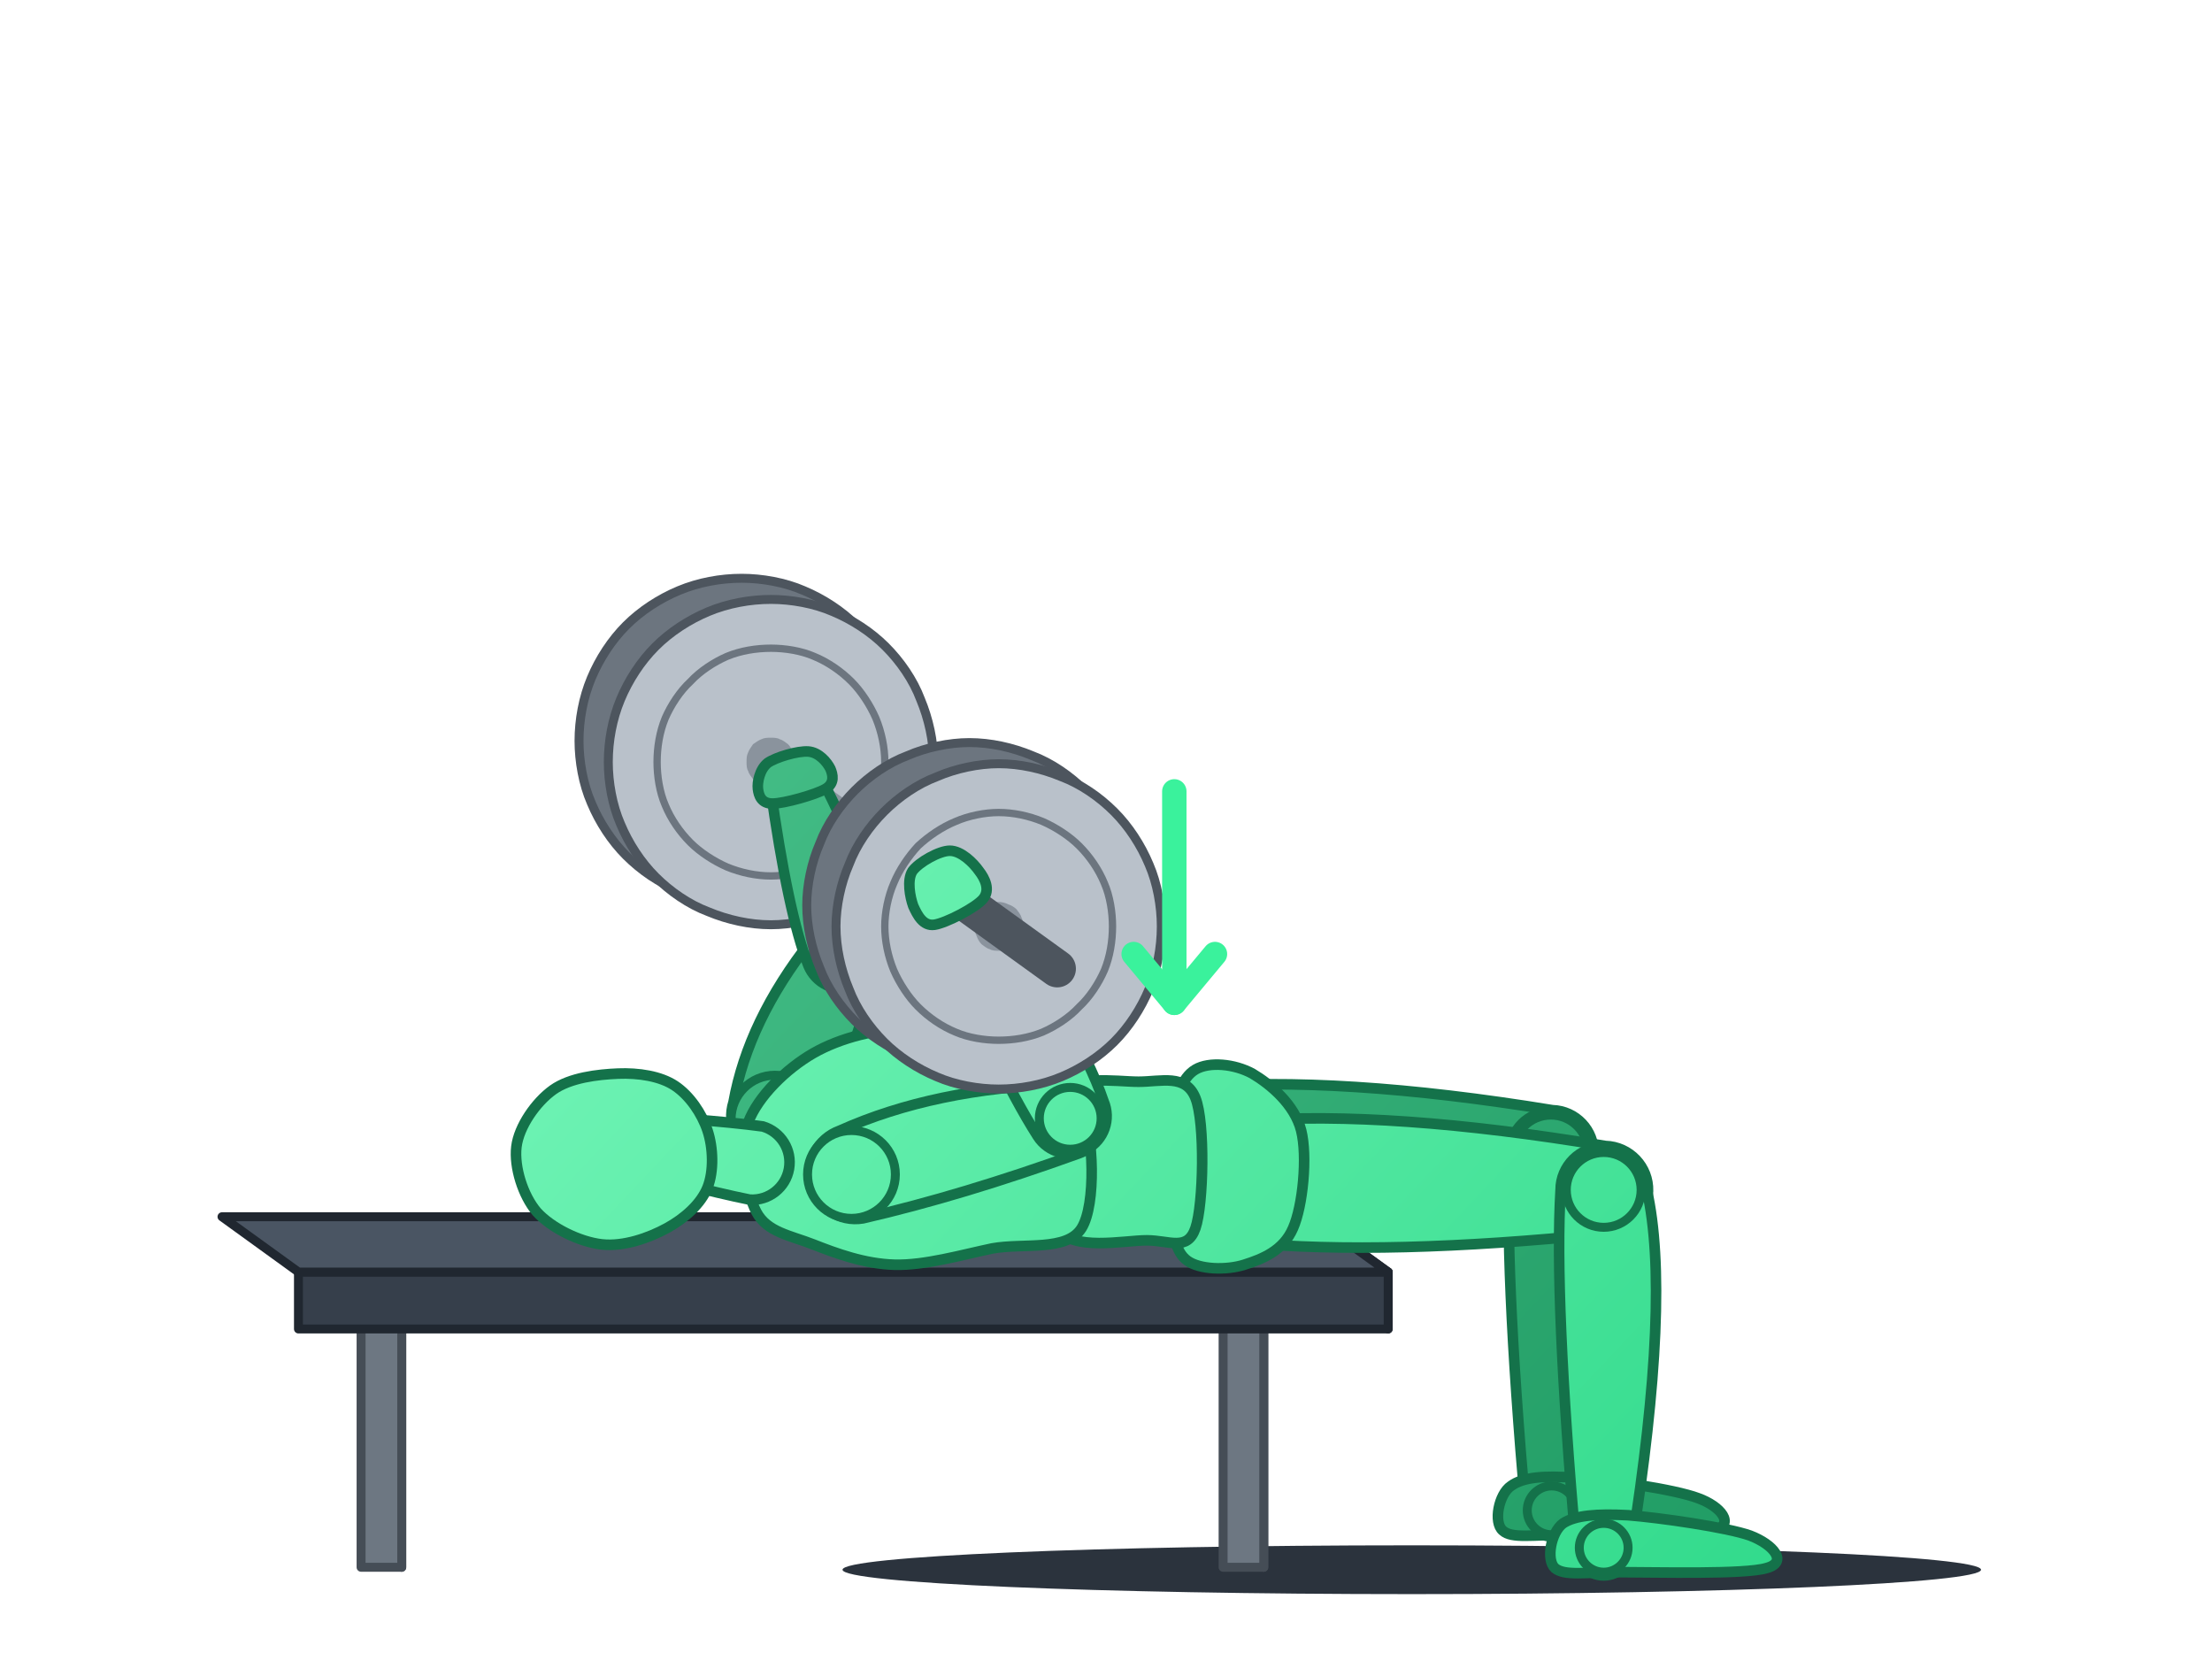
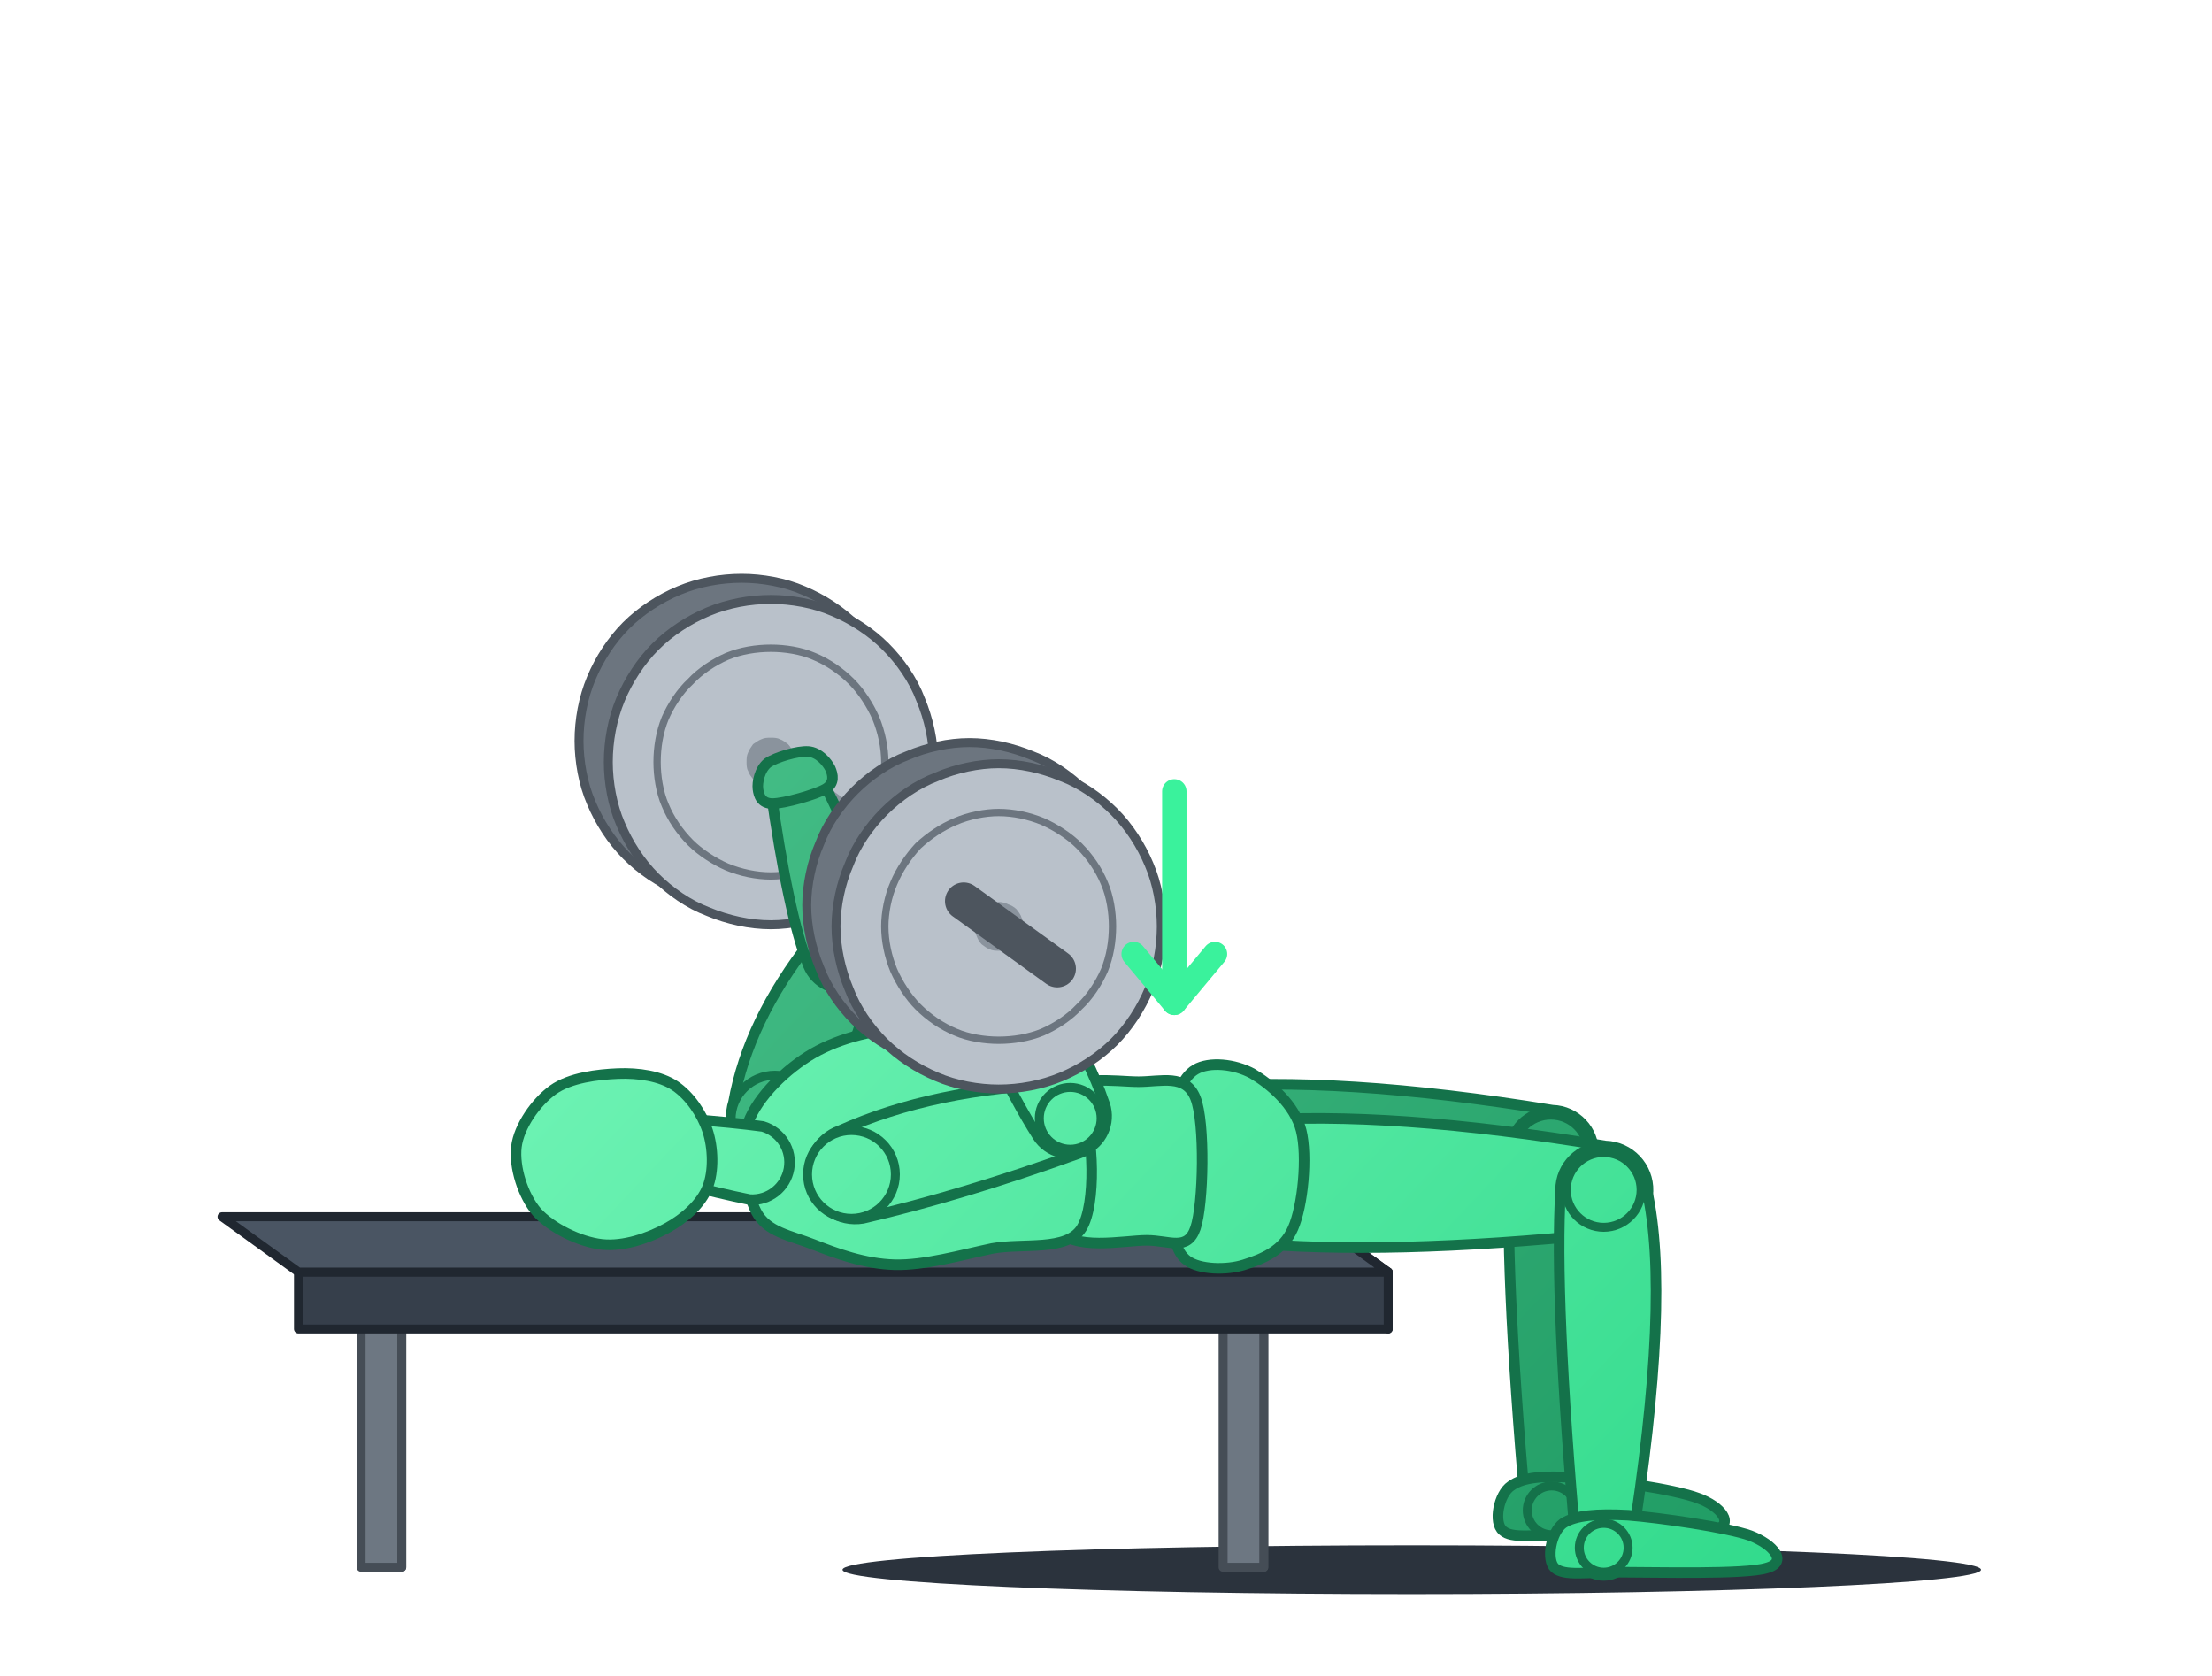
<svg xmlns="http://www.w3.org/2000/svg" class="guide-figure" viewBox="0 30 272 206" role="img" aria-label="Barbell bench press, Lower: Lower the bar toward mid-chest with your forearms stacked under it.">
  <defs>
    <linearGradient id="barbell-bench-press-lower-mint" gradientUnits="userSpaceOnUse" x1="0" y1="30" x2="217.6" y2="236">
      <stop offset="0" stop-color="#b4ffdc" />
      <stop offset="0.45" stop-color="#6ef3b4" />
      <stop offset="1" stop-color="#2fd98a" />
    </linearGradient>
    <linearGradient id="barbell-bench-press-lower-far" gradientUnits="userSpaceOnUse" x1="0" y1="30" x2="217.6" y2="236">
      <stop offset="0" stop-color="#5fd6a0" />
      <stop offset="1" stop-color="#1e9a62" />
    </linearGradient>
  </defs>
  <ellipse class="g-ground" cx="173.6" cy="223" rx="70" ry="3" fill="#2b333d" />
  <g class="g-bench">
    <path d="M47.6 221.4 L49.4 222.7 L49.4 190.7 L47.6 189.4 Z" fill="#5b646e" stroke="#454d56" stroke-width="1.1" stroke-linejoin="round" />
    <path d="M44.4 222.7 L49.4 222.7 L49.4 190.7 L44.4 190.7 Z" fill="#6d7782" stroke="#454d56" stroke-width="1.1" stroke-linejoin="round" />
    <path d="M42.6 189.4 L47.6 189.4 L49.4 190.7 L44.4 190.7 Z" fill="#8c96a1" stroke="#454d56" stroke-width="1.1" stroke-linejoin="round" />
    <path d="M153.6 221.4 L155.4 222.7 L155.4 190.7 L153.6 189.4 Z" fill="#5b646e" stroke="#454d56" stroke-width="1.1" stroke-linejoin="round" />
    <path d="M150.4 222.7 L155.4 222.7 L155.4 190.7 L150.4 190.7 Z" fill="#6d7782" stroke="#454d56" stroke-width="1.1" stroke-linejoin="round" />
    <path d="M148.6 189.4 L153.6 189.4 L155.4 190.7 L150.4 190.7 Z" fill="#8c96a1" stroke="#454d56" stroke-width="1.1" stroke-linejoin="round" />
    <path d="M161.3 186.6 L170.7 193.4 L170.7 186.4 L161.3 179.6 Z" fill="#2f3742" stroke="#202730" stroke-width="1.1" stroke-linejoin="round" />
    <path d="M36.7 193.4 L170.7 193.4 L170.7 186.4 L36.7 186.4 Z" fill="#363f4b" stroke="#202730" stroke-width="1.1" stroke-linejoin="round" />
    <path d="M27.3 179.6 L161.3 179.6 L170.7 186.4 L36.7 186.4 Z" fill="#4a5563" stroke="#202730" stroke-width="1.1" stroke-linejoin="round" />
  </g>
  <g class="g-barbell">
    <line x1="95.5" y1="124.2" x2="84" y2="115.9" stroke="#4d555e" stroke-width="4.6" stroke-linecap="round" />
    <path class="g-metal" d="M71.2 121.1 C71.2 123.6 71.7 126.4 72.7 128.7 C73.7 131.1 75.2 133.4 77 135.2 C78.8 137 81.1 138.6 83.5 139.5 C85.9 140.5 88.6 141.1 91.2 141.1 C93.7 141.1 96.5 140.5 98.8 139.5 C101.2 138.6 103.5 137 105.3 135.2 C107.1 133.4 108.7 131.1 109.6 128.7 C110.6 126.4 111.2 123.6 111.2 121.1 C111.2 118.5 110.6 115.8 109.6 113.4 C108.7 111 107.1 108.7 105.3 106.9 C103.5 105.1 101.2 103.6 98.8 102.6 C96.5 101.6 93.7 101.1 91.2 101.1 C88.6 101.1 85.9 101.6 83.5 102.6 C81.1 103.6 78.8 105.1 77 106.9 C75.2 108.7 73.7 111 72.7 113.4 C71.7 115.8 71.2 118.5 71.2 121.1 Z" fill="#6c757f" stroke="#4d555e" stroke-width="1.1" />
    <path class="g-metal" d="M74.8 123.7 C74.8 126.2 75.3 129 76.3 131.3 C77.3 133.7 78.8 136 80.6 137.8 C82.4 139.6 84.7 141.2 87.1 142.1 C89.5 143.1 92.2 143.7 94.8 143.7 C97.3 143.7 100.1 143.1 102.4 142.1 C104.8 141.2 107.1 139.6 108.9 137.8 C110.7 136 112.3 133.7 113.2 131.3 C114.2 129 114.8 126.2 114.8 123.7 C114.8 121.1 114.2 118.4 113.2 116 C112.3 113.6 110.7 111.3 108.9 109.5 C107.1 107.7 104.8 106.2 102.4 105.2 C100.1 104.2 97.3 103.7 94.8 103.7 C92.2 103.7 89.5 104.2 87.1 105.2 C84.7 106.2 82.4 107.7 80.6 109.5 C78.8 111.3 77.3 113.6 76.3 116 C75.3 118.4 74.8 121.1 74.8 123.7 Z" fill="#b9c1ca" stroke="#4d555e" stroke-width="1.1" />
    <path d="M80.8 123.7 C80.8 125.4 81.1 127.4 81.8 129 C82.5 130.7 83.6 132.3 84.9 133.6 C86.1 134.8 87.8 135.9 89.4 136.6 C91.1 137.3 93 137.7 94.8 137.7 C96.5 137.7 98.5 137.3 100.1 136.6 C101.8 135.9 103.4 134.8 104.7 133.6 C105.9 132.3 107 130.7 107.7 129 C108.4 127.4 108.8 125.4 108.8 123.7 C108.8 121.9 108.4 120 107.7 118.3 C107 116.7 105.9 115 104.7 113.8 C103.4 112.5 101.8 111.4 100.1 110.7 C98.5 110 96.5 109.7 94.8 109.7 C93 109.7 91.1 110 89.4 110.7 C87.8 111.4 86.1 112.5 84.9 113.8 C83.6 115 82.5 116.7 81.8 118.3 C81.1 120 80.8 121.9 80.8 123.7 Z" fill="none" stroke="#6c757f" stroke-width="0.9" />
    <path d="M91.8 123.7 C91.8 124 91.8 124.5 92 124.8 C92.1 125.2 92.4 125.5 92.6 125.8 C92.9 126.1 93.3 126.3 93.6 126.4 C94 126.6 94.4 126.7 94.8 126.7 C95.1 126.7 95.6 126.6 95.9 126.4 C96.3 126.3 96.6 126.1 96.9 125.8 C97.2 125.5 97.4 125.2 97.5 124.8 C97.7 124.5 97.8 124 97.8 123.7 C97.8 123.3 97.7 122.9 97.5 122.5 C97.4 122.2 97.2 121.8 96.9 121.5 C96.6 121.3 96.3 121 95.9 120.9 C95.6 120.7 95.1 120.7 94.8 120.7 C94.4 120.7 94 120.7 93.6 120.9 C93.3 121 92.9 121.3 92.6 121.5 C92.4 121.8 92.1 122.2 92 122.5 C91.8 122.9 91.8 123.3 91.8 123.7 Z" fill="#8a939d" />
    <line x1="107" y1="132.5" x2="94.8" y2="123.7" stroke="#8a939d" stroke-width="3.2" stroke-linecap="round" />
  </g>
  <path class="g-body" d="M146.6 177.7 Q164.2 179.3 190.6 176.9 A5.2 5.2 0 0 0 190.9 166.5 Q164.6 162.2 146.9 163.7 A7 7 0 0 0 146.6 177.7 Z" fill="url(#barbell-bench-press-lower-far)" stroke="#14724a" stroke-width="1.3" stroke-linejoin="round" />
  <path class="g-body" d="M185.7 171.7 Q184.9 184.9 187.6 215.7 A3.2 3.2 0 0 0 194 215.7 Q198.8 184.9 195.7 171.7 A5 5 0 0 0 185.7 171.7 Z" fill="url(#barbell-bench-press-lower-far)" stroke="#14724a" stroke-width="1.3" stroke-linejoin="round" />
  <path class="g-body" d="M185.8 212.7 C187.3 211.6 189.9 211.4 193.8 211.7 C197.6 211.9 205.9 213.1 208.8 214.2 C211.6 215.2 213.4 217.4 210.8 218.2 C208.1 218.9 197.1 218.7 192.8 218.7 C188.4 218.7 185.9 219.2 184.8 218.2 C183.6 217.2 184.3 213.7 185.8 212.7 Z" fill="url(#barbell-bench-press-lower-far)" stroke="#14724a" stroke-width="1.3" stroke-linejoin="round" />
  <circle class="g-joint" cx="190.8" cy="215.7" r="3" fill="url(#barbell-bench-press-lower-far)" stroke="#14724a" stroke-width="1.1" />
  <circle class="g-joint" cx="190.7" cy="171.7" r="4.6" fill="url(#barbell-bench-press-lower-far)" stroke="#14724a" stroke-width="1.1" />
  <path class="g-body" d="M100.5 169.8 Q104.6 160.8 107.8 149.1 A4.4 4.4 0 0 0 99.7 145.7 Q92 155.5 90.2 165.5 A5.6 5.6 0 0 0 100.5 169.8 Z" fill="url(#barbell-bench-press-lower-far)" stroke="#14724a" stroke-width="1.3" stroke-linejoin="round" />
  <circle class="g-joint" cx="95.3" cy="167.6" r="5.4" fill="url(#barbell-bench-press-lower-far)" stroke="#14724a" stroke-width="1.1" />
  <path class="g-body" d="M108.2 146.2 Q108 139.2 100.6 124.9 A3.1 3.1 0 0 0 94.7 126.6 Q96.9 142.4 99.4 148.7 A4.6 4.6 0 0 0 108.2 146.2 Z" fill="url(#barbell-bench-press-lower-far)" stroke="#14724a" stroke-width="1.3" stroke-linejoin="round" />
  <circle class="g-joint" cx="103.8" cy="147.4" r="3.8" fill="url(#barbell-bench-press-lower-far)" stroke="#14724a" stroke-width="1.1" />
  <path class="g-body" d="M102.1 124.5 C101.7 123.7 100.7 122.5 99.4 122.4 C98.1 122.3 95.4 123.1 94.4 123.8 C93.4 124.6 93.1 126.2 93.2 127 C93.3 127.8 93.6 128.8 95 128.8 C96.4 128.8 100.3 127.7 101.5 127 C102.7 126.3 102.4 125.2 102.1 124.5 Z" fill="url(#barbell-bench-press-lower-far)" stroke="#14724a" stroke-width="1.3" stroke-linejoin="round" />
  <path class="g-body" d="M153.1 182.8 Q170.6 184.4 197.1 181.7 A5.4 5.4 0 0 0 197.4 170.9 Q171 166.5 153.4 167.8 A7.5 7.5 0 0 0 153.1 182.8 Z" fill="url(#barbell-bench-press-lower-mint)" stroke="#14724a" stroke-width="1.3" stroke-linejoin="round" />
  <path class="g-body" d="M191.9 176.3 Q191.1 189.5 193.8 220.3 A3.4 3.4 0 0 0 200.6 220.3 Q205.5 189.5 202.5 176.3 A5.3 5.3 0 0 0 191.9 176.3 Z" fill="url(#barbell-bench-press-lower-mint)" stroke="#14724a" stroke-width="1.3" stroke-linejoin="round" />
  <path class="g-body" d="M192.2 217.3 C193.7 216.3 196.4 216.1 200.2 216.3 C204.1 216.6 212.4 217.8 215.2 218.8 C218.1 219.9 219.9 222.1 217.2 222.8 C214.6 223.6 203.6 223.3 199.2 223.3 C194.9 223.3 192.4 223.8 191.2 222.8 C190.1 221.8 190.7 218.4 192.2 217.3 Z" fill="url(#barbell-bench-press-lower-mint)" stroke="#14724a" stroke-width="1.3" stroke-linejoin="round" />
  <circle class="g-joint" cx="197.2" cy="220.3" r="3" fill="url(#barbell-bench-press-lower-mint)" stroke="#14724a" stroke-width="1.1" />
  <circle class="g-joint" cx="197.2" cy="176.3" r="4.6" fill="url(#barbell-bench-press-lower-mint)" stroke="#14724a" stroke-width="1.1" />
  <path class="g-body" d="M146 185 C147.5 186.1 150.8 186.2 153 185.5 C155.2 184.8 157.8 183.8 159 181 C160.2 178.3 160.8 172.2 160 169 C159.2 165.8 156.2 163.3 154 162 C151.8 160.8 148.7 160.5 147 161.5 C145.3 162.5 144.5 165.1 144 168 C143.5 170.9 143.7 176.2 144 179 C144.3 181.8 144.5 183.9 146 185 Z" fill="url(#barbell-bench-press-lower-mint)" stroke="#14724a" stroke-width="1.3" stroke-linejoin="round" />
  <path class="g-body" d="M130 181 C131.8 183.9 138.2 182.5 141 182.5 C143.8 182.5 146 183.9 147 181 C148 178.1 148.2 168 147 165 C145.8 162 142.8 163 140 163 C137.2 163 131.7 162 130 165 C128.3 168 128.2 178.1 130 181 Z" fill="url(#barbell-bench-press-lower-mint)" stroke="#14724a" stroke-width="1.3" stroke-linejoin="round" />
  <path class="g-body" d="M100 183 C102.8 184.1 106.3 185.4 110 185.5 C113.7 185.6 118.2 184.3 122 183.5 C125.8 182.8 131.2 183.9 133 181 C134.8 178.1 134.5 169.5 133 166 C131.5 162.5 127.5 161.6 124 160 C120.5 158.4 116 156.6 112 156.5 C108 156.4 103.3 157.6 100 159.5 C96.7 161.4 93.2 164.8 92 168 C90.8 171.3 91.7 176.5 93 179 C94.3 181.5 97.2 181.9 100 183 Z" fill="url(#barbell-bench-press-lower-mint)" stroke="#14724a" stroke-width="1.3" stroke-linejoin="round" />
  <path class="g-body" d="M93.8 168.5 Q90.1 168 84.7 167.6 A4 4 0 0 0 83.3 175.4 Q88.7 176.8 92.2 177.5 A4.6 4.6 0 0 0 93.8 168.5 Z" fill="url(#barbell-bench-press-lower-mint)" stroke="#14724a" stroke-width="1.3" stroke-linejoin="round" />
  <path class="g-body" d="M82 181 C79.8 182.2 76.7 183.3 74 183 C71.3 182.7 67.8 181 66 179 C64.3 177 63.2 173.5 63.5 171 C63.8 168.5 65.9 165.5 68 164 C70.1 162.5 73.5 162.1 76 162 C78.5 161.9 81.2 162.3 83 163.5 C84.8 164.7 86.3 166.9 87 169 C87.7 171.1 87.8 174 87 176 C86.2 178 84.2 179.8 82 181 Z" fill="url(#barbell-bench-press-lower-mint)" stroke="#14724a" stroke-width="1.3" stroke-linejoin="round" />
  <path class="g-body" d="M106.1 179.8 Q118.3 177 132.7 171.8 A4.4 4.4 0 0 0 130.6 163.3 Q114.9 163.8 103.3 169 A5.6 5.6 0 0 0 106.1 179.8 Z" fill="url(#barbell-bench-press-lower-mint)" stroke="#14724a" stroke-width="1.3" stroke-linejoin="round" />
  <circle class="g-joint" cx="104.7" cy="174.4" r="5.4" fill="url(#barbell-bench-press-lower-mint)" stroke="#14724a" stroke-width="1.1" />
  <path class="g-body" d="M135.7 165.4 Q132.6 156.1 119.1 137.8 A3.1 3.1 0 0 0 113.6 140.7 Q122.4 161.6 127.6 169.7 A4.6 4.6 0 0 0 135.7 165.4 Z" fill="url(#barbell-bench-press-lower-mint)" stroke="#14724a" stroke-width="1.3" stroke-linejoin="round" />
  <circle class="g-joint" cx="131.6" cy="167.5" r="3.8" fill="url(#barbell-bench-press-lower-mint)" stroke="#14724a" stroke-width="1.1" />
  <g class="g-barbell">
-     <line x1="107" y1="132.5" x2="119.2" y2="141.3" stroke="#8a939d" stroke-width="3.2" stroke-linecap="round" />
+     <line x1="107" y1="132.5" x2="116.4" y2="139.3" stroke="#8a939d" stroke-width="3.2" stroke-linecap="round" />
+   </g>
+   <g class="g-fist">
+     <path class="g-body" d="M120.4 137.1 C119.7 136.1 118.2 134.6 116.8 134.6 C115.5 134.6 113 136 112.2 137.1 C111.5 138.2 111.9 140.3 112.3 141.4 C112.8 142.5 113.5 143.9 114.9 143.7 C116.3 143.5 120 141.6 120.9 140.5 C121.8 139.4 121.1 138 120.4 137.1 Z" fill="url(#barbell-bench-press-lower-mint)" stroke="#14724a" stroke-width="1.3" stroke-linejoin="round" />
+   </g>
+   <g class="g-barbell">
+     <line x1="116.4" y1="139.3" x2="119.2" y2="141.3" stroke="#8a939d" stroke-width="3.2" stroke-linecap="round" />
    <path class="g-metal" d="M99.2 141.3 C99.2 143.9 99.8 146.6 100.8 149 C101.7 151.4 103.3 153.7 105.1 155.5 C106.9 157.3 109.2 158.8 111.6 159.8 C113.9 160.8 116.7 161.3 119.2 161.3 C121.8 161.3 124.5 160.8 126.9 159.8 C129.3 158.8 131.6 157.3 133.4 155.5 C135.2 153.7 136.7 151.4 137.7 149 C138.7 146.6 139.2 143.9 139.2 141.3 C139.2 138.8 138.7 136 137.7 133.7 C136.7 131.3 135.2 129 133.4 127.2 C131.6 125.4 129.3 123.8 126.9 122.9 C124.5 121.9 121.8 121.3 119.2 121.3 C116.7 121.3 113.9 121.9 111.6 122.9 C109.2 123.8 106.9 125.4 105.1 127.2 C103.3 129 101.7 131.3 100.8 133.7 C99.8 136 99.2 138.8 99.2 141.3 Z" fill="#6c757f" stroke="#4d555e" stroke-width="1.1" />
    <path class="g-metal" d="M102.8 143.9 C102.8 146.5 103.4 149.2 104.4 151.6 C105.3 154 106.9 156.3 108.7 158.1 C110.5 159.9 112.8 161.4 115.2 162.4 C117.5 163.4 120.3 163.9 122.8 163.9 C125.4 163.9 128.1 163.4 130.5 162.4 C132.9 161.4 135.2 159.9 137 158.1 C138.8 156.3 140.3 154 141.3 151.6 C142.3 149.2 142.8 146.5 142.8 143.9 C142.8 141.4 142.3 138.6 141.3 136.3 C140.3 133.9 138.8 131.6 137 129.8 C135.2 128 132.9 126.4 130.5 125.5 C128.1 124.5 125.4 123.9 122.8 123.9 C120.3 123.9 117.5 124.5 115.2 125.5 C112.8 126.4 110.5 128 108.7 129.8 C106.9 131.6 105.3 133.9 104.4 136.3 C103.4 138.6 102.8 141.4 102.8 143.9 Z" fill="#b9c1ca" stroke="#4d555e" stroke-width="1.1" />
    <path d="M108.8 143.9 C108.8 145.7 109.2 147.6 109.9 149.3 C110.6 150.9 111.7 152.6 112.9 153.8 C114.2 155.1 115.8 156.2 117.5 156.9 C119.1 157.6 121.1 157.9 122.8 157.9 C124.6 157.9 126.5 157.6 128.2 156.9 C129.8 156.2 131.5 155.1 132.7 153.8 C134 152.6 135.1 150.9 135.8 149.3 C136.5 147.6 136.8 145.7 136.8 143.9 C136.8 142.2 136.5 140.2 135.8 138.6 C135.1 136.9 134 135.3 132.7 134 C131.5 132.8 129.8 131.7 128.2 131 C126.5 130.3 124.6 129.9 122.8 129.9 C121.1 129.9 119.1 130.3 117.5 131 C115.8 131.7 114.2 132.8 112.9 134 C111.7 135.3 110.6 136.9 109.9 138.6 C109.2 140.2 108.8 142.2 108.8 143.9 Z" fill="none" stroke="#6c757f" stroke-width="0.9" />
    <path d="M119.8 143.9 C119.8 144.3 119.9 144.7 120.1 145.1 C120.2 145.4 120.4 145.8 120.7 146.1 C121 146.3 121.3 146.6 121.7 146.7 C122 146.9 122.5 146.9 122.8 146.9 C123.2 146.9 123.6 146.9 124 146.7 C124.3 146.6 124.7 146.3 125 146.1 C125.2 145.8 125.5 145.4 125.6 145.1 C125.8 144.7 125.8 144.3 125.8 143.9 C125.8 143.6 125.8 143.1 125.6 142.8 C125.5 142.4 125.2 142.1 125 141.8 C124.7 141.5 124.3 141.3 124 141.2 C123.6 141 123.2 140.9 122.8 140.9 C122.5 140.9 122 141 121.7 141.2 C121.3 141.3 121 141.5 120.7 141.8 C120.4 142.1 120.2 142.4 120.1 142.8 C119.9 143.1 119.8 143.6 119.8 143.9 Z" fill="#8a939d" />
    <line x1="118.5" y1="140.8" x2="130" y2="149.1" stroke="#4d555e" stroke-width="4.6" stroke-linecap="round" />
  </g>
-   <path class="g-body" d="M120.4 137.1 C119.7 136.1 118.2 134.6 116.8 134.6 C115.5 134.6 113 136 112.2 137.1 C111.5 138.2 111.9 140.3 112.3 141.4 C112.8 142.5 113.5 143.9 114.9 143.7 C116.3 143.5 120 141.6 120.9 140.5 C121.8 139.4 121.1 138 120.4 137.1 Z" fill="url(#barbell-bench-press-lower-mint)" stroke="#14724a" stroke-width="1.3" stroke-linejoin="round" />
  <g class="g-arrow" stroke="#3af29c">
    <path d="M144.4 127.3 L144.4 153.3" fill="none" stroke-width="3" stroke-linecap="round" />
    <path d="M139.4 147.3 L144.4 153.3 L149.4 147.3" fill="none" stroke-width="3" stroke-linecap="round" stroke-linejoin="round" />
  </g>
</svg>
